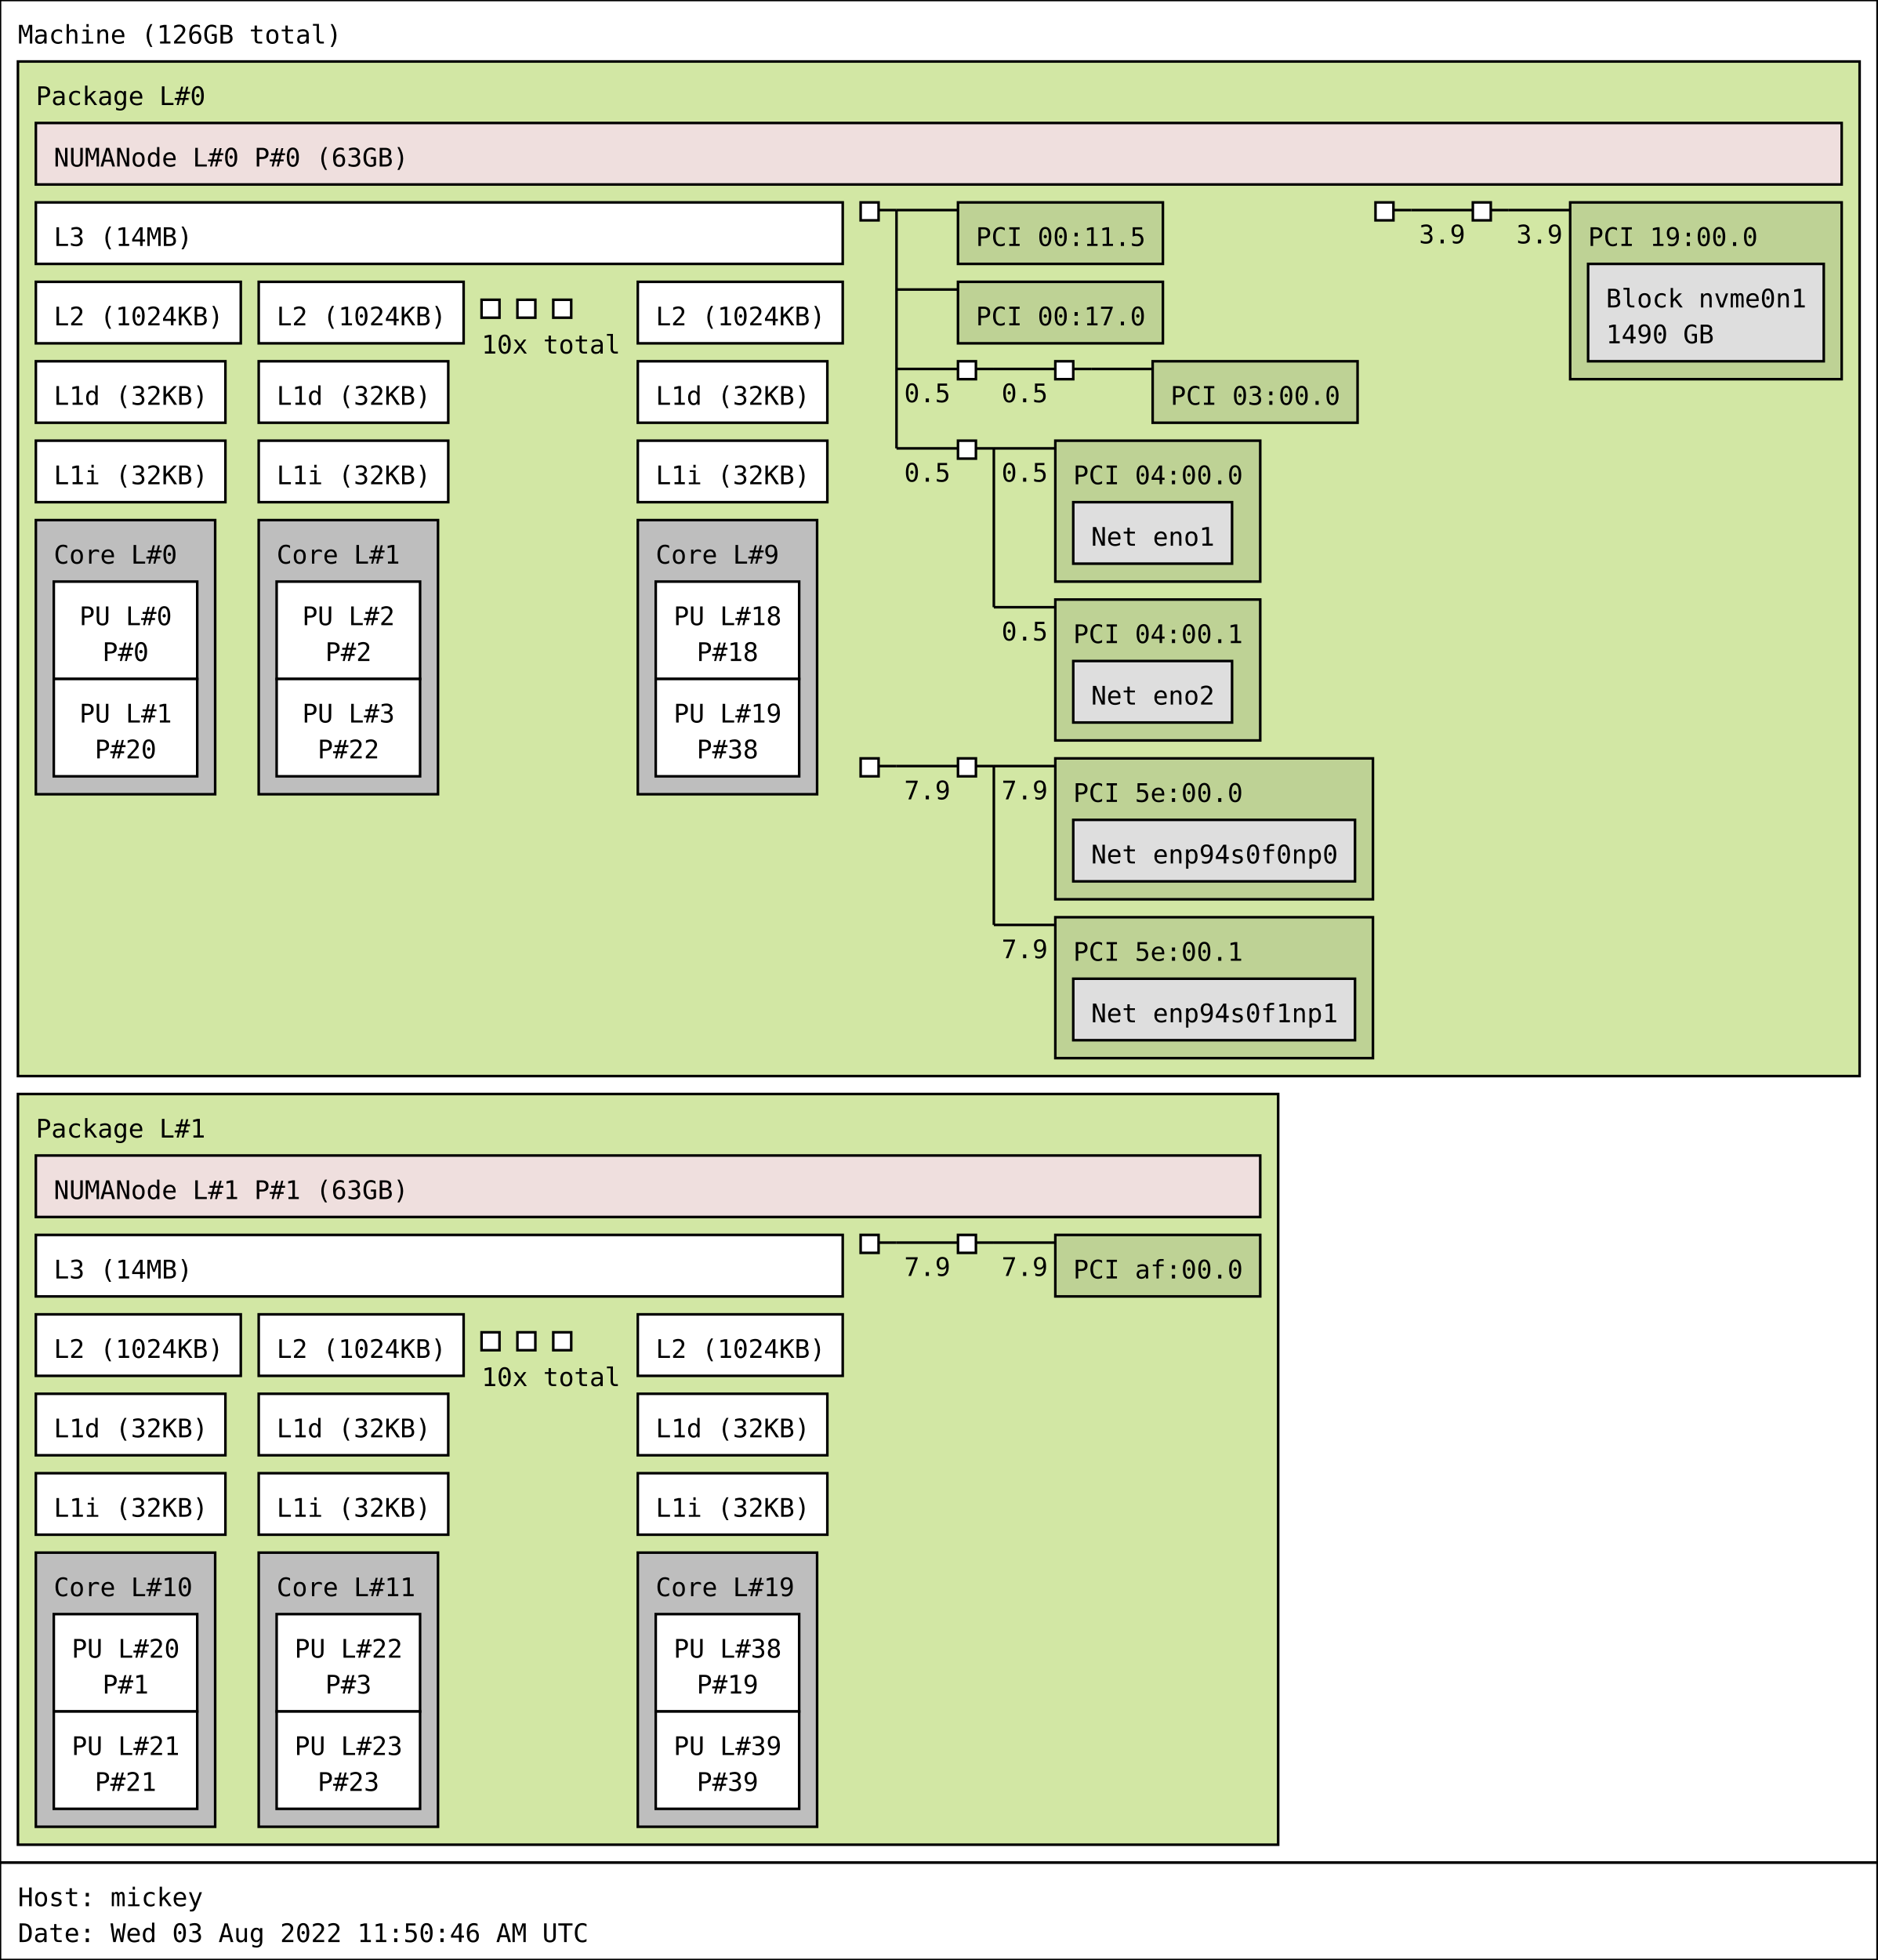
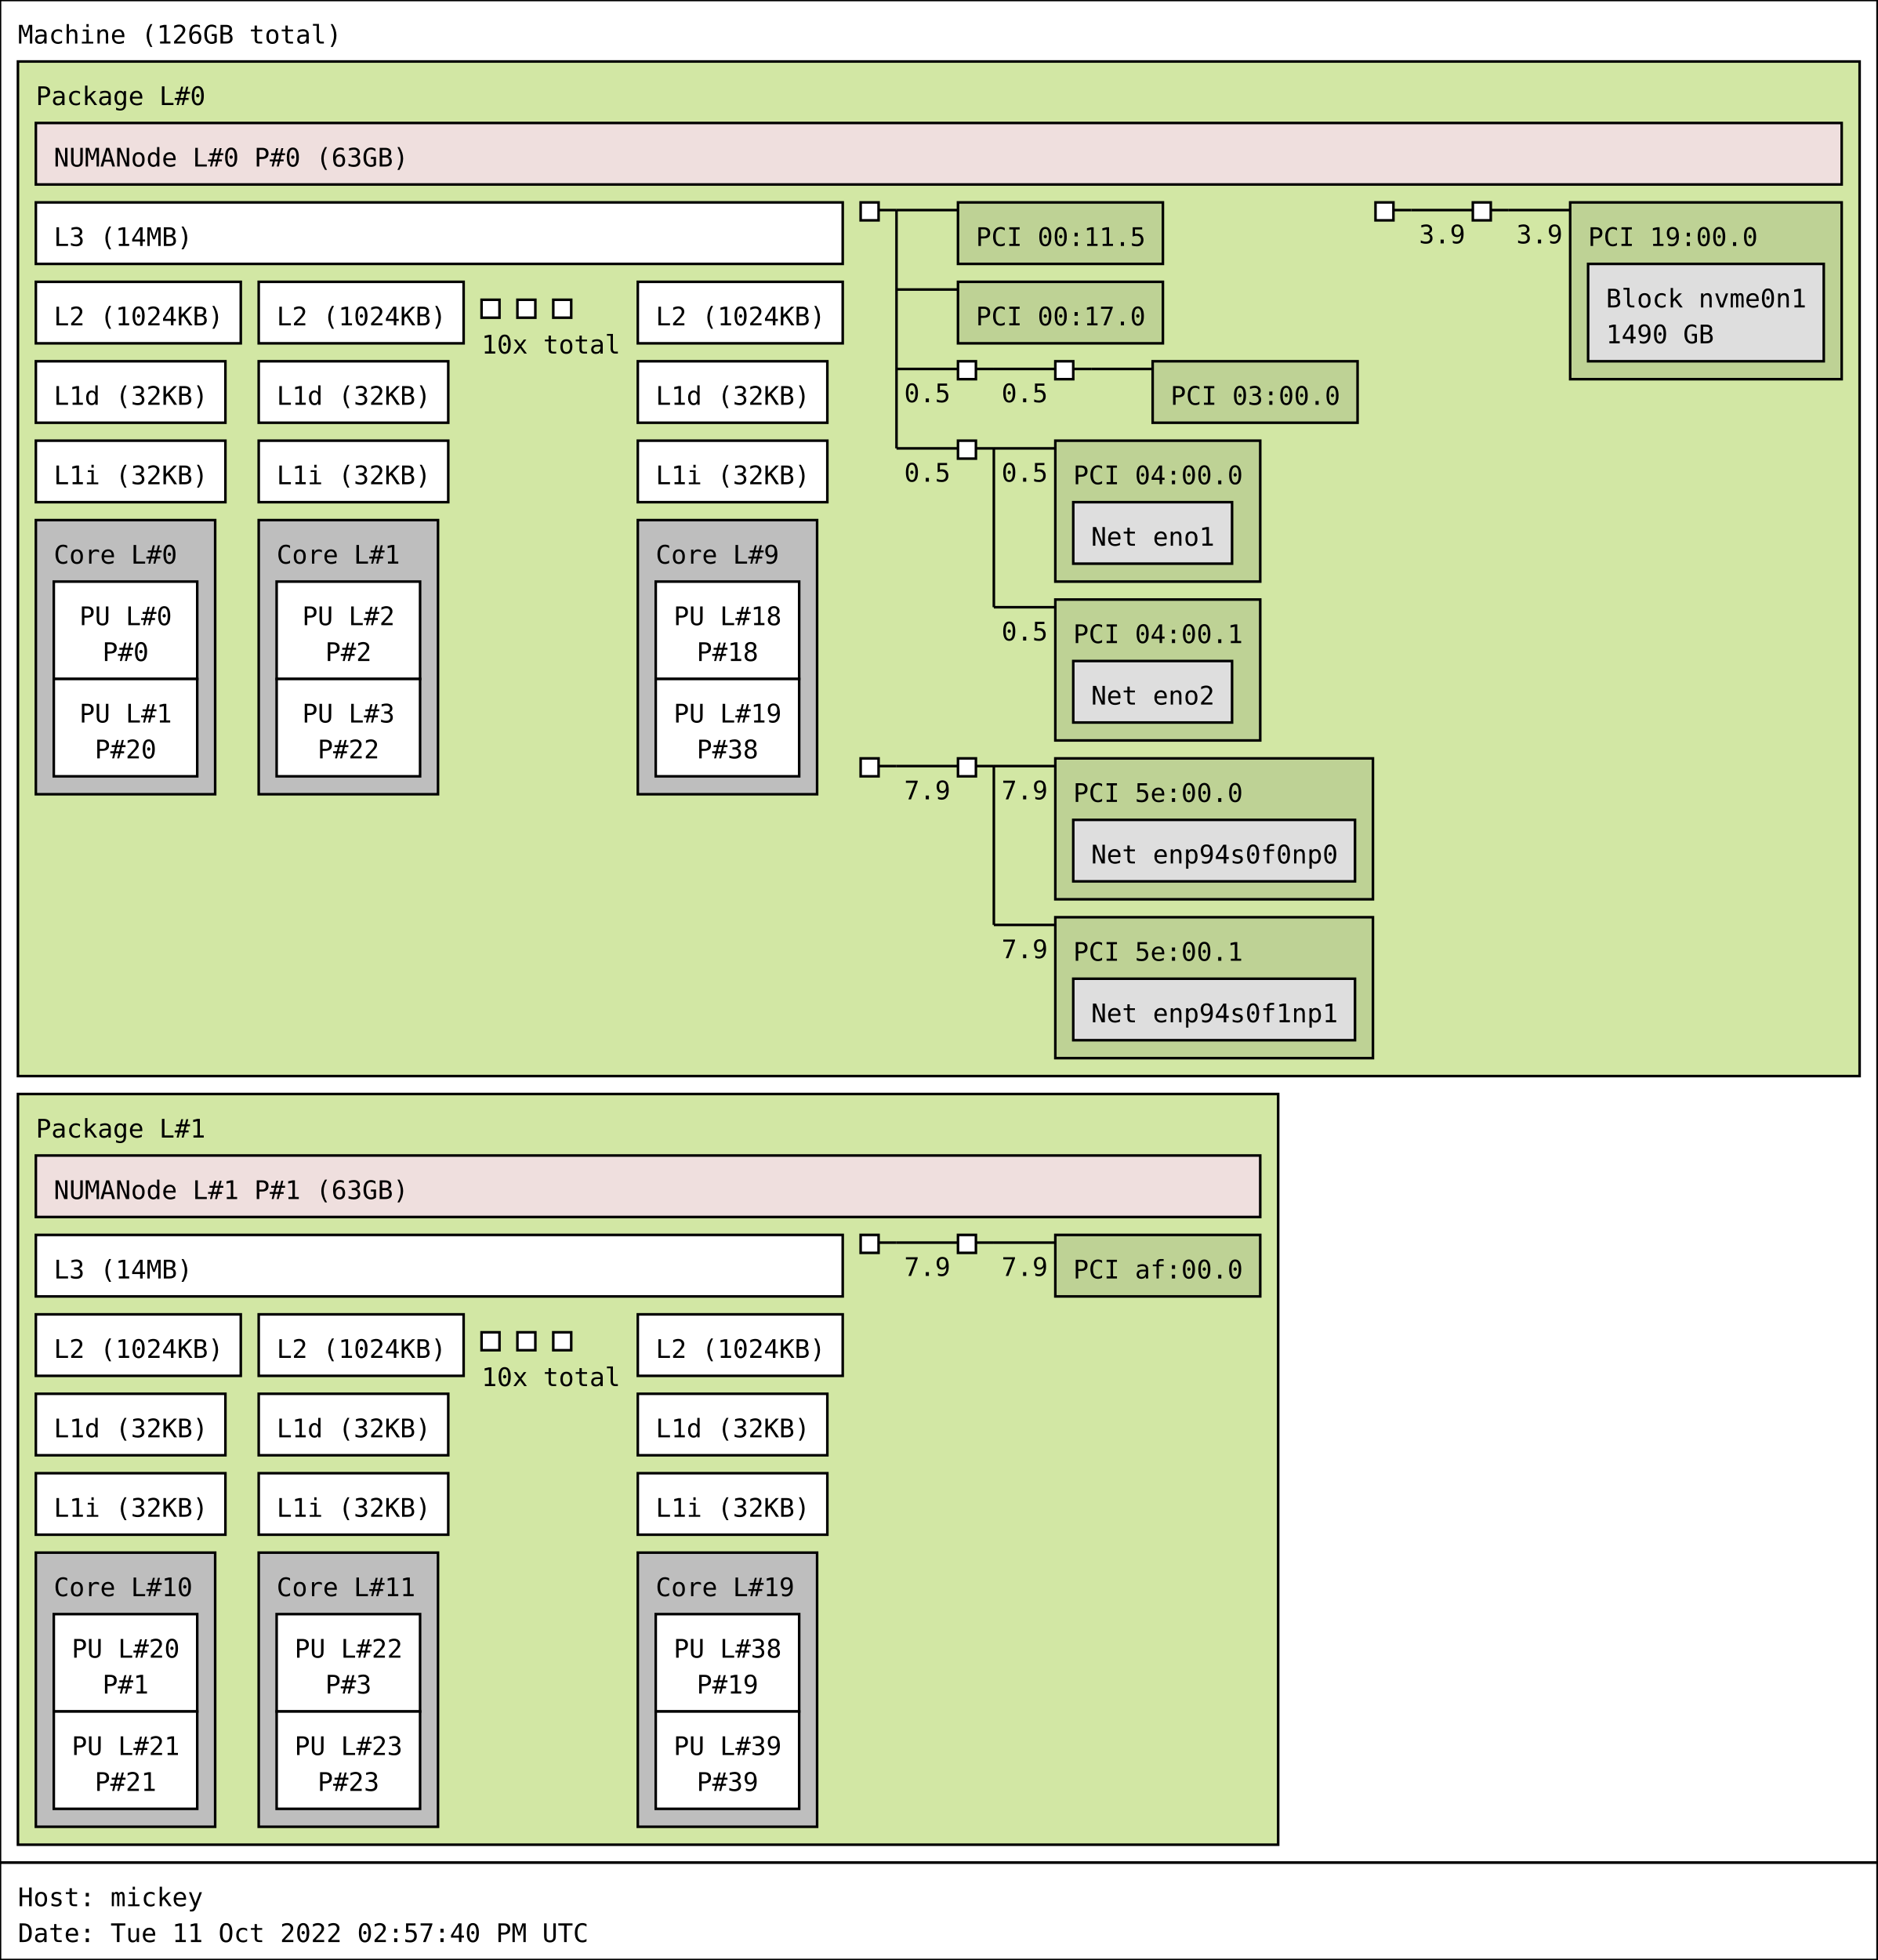
<svg xmlns="http://www.w3.org/2000/svg" width="733px" height="765px" viewBox="0 0 733px 765px" version="1.1">
  <rect id="Machine_0_rect" class="Machine" x="0" y="0" width="733" height="727" fill="rgb(255,255,255)" stroke="rgb(0,0,0)" stroke-width="1" />
  <text id="Machine_0_text" class="Machine" font-family="Monospace" x="7" y="17" fill="rgb(0,0,0)" font-size="10px">Machine (126GB total)</text>
  <rect id="Package_0_rect" class="Package" x="7" y="24" width="719" height="396" fill="rgb(210,231,164)" stroke="rgb(0,0,0)" stroke-width="1" />
  <text id="Package_0_text" class="Package" font-family="Monospace" x="14" y="41" fill="rgb(0,0,0)" font-size="10px">Package L#0</text>
  <rect id="L3_0_rect" class="L3" x="14" y="79" width="315" height="24" fill="rgb(255,255,255)" stroke="rgb(0,0,0)" stroke-width="1" />
  <text id="L3_0_text" class="L3" font-family="Monospace" x="21" y="96" fill="rgb(0,0,0)" font-size="10px">L3 (14MB)</text>
  <rect id="L2_0_rect" class="L2" x="14" y="110" width="80" height="24" fill="rgb(255,255,255)" stroke="rgb(0,0,0)" stroke-width="1" />
  <text id="L2_0_text" class="L2" font-family="Monospace" x="21" y="127" fill="rgb(0,0,0)" font-size="10px">L2 (1024KB)</text>
  <rect id="L1d_0_rect" class="L1d" x="14" y="141" width="74" height="24" fill="rgb(255,255,255)" stroke="rgb(0,0,0)" stroke-width="1" />
  <text id="L1d_0_text" class="L1d" font-family="Monospace" x="21" y="158" fill="rgb(0,0,0)" font-size="10px">L1d (32KB)</text>
  <rect id="L1i_0_rect" class="L1i" x="14" y="172" width="74" height="24" fill="rgb(255,255,255)" stroke="rgb(0,0,0)" stroke-width="1" />
  <text id="L1i_0_text" class="L1i" font-family="Monospace" x="21" y="189" fill="rgb(0,0,0)" font-size="10px">L1i (32KB)</text>
  <rect id="Core_0_rect" class="Core" x="14" y="203" width="70" height="107" fill="rgb(190,190,190)" stroke="rgb(0,0,0)" stroke-width="1" />
  <text id="Core_0_text" class="Core" font-family="Monospace" x="21" y="220" fill="rgb(0,0,0)" font-size="10px">Core L#0</text>
  <rect id="PU_0_rect" class="PU" x="21" y="227" width="56" height="38" fill="rgb(255,255,255)" stroke="rgb(0,0,0)" stroke-width="1" />
  <text id="PU_0_text" class="PU" font-family="Monospace" x="31" y="244" fill="rgb(0,0,0)" font-size="10px">PU L#0</text>
  <text id="PU_0_text_1" class="PU" font-family="Monospace" x="40" y="258" fill="rgb(0,0,0)" font-size="10px">P#0</text>
  <rect id="PU_1_rect" class="PU" x="21" y="265" width="56" height="38" fill="rgb(255,255,255)" stroke="rgb(0,0,0)" stroke-width="1" />
  <text id="PU_1_text" class="PU" font-family="Monospace" x="31" y="282" fill="rgb(0,0,0)" font-size="10px">PU L#1</text>
  <text id="PU_1_text_1" class="PU" font-family="Monospace" x="37" y="296" fill="rgb(0,0,0)" font-size="10px">P#20</text>
  <rect id="L2_1_rect" class="L2" x="101" y="110" width="80" height="24" fill="rgb(255,255,255)" stroke="rgb(0,0,0)" stroke-width="1" />
  <text id="L2_1_text" class="L2" font-family="Monospace" x="108" y="127" fill="rgb(0,0,0)" font-size="10px">L2 (1024KB)</text>
  <rect id="L1d_1_rect" class="L1d" x="101" y="141" width="74" height="24" fill="rgb(255,255,255)" stroke="rgb(0,0,0)" stroke-width="1" />
  <text id="L1d_1_text" class="L1d" font-family="Monospace" x="108" y="158" fill="rgb(0,0,0)" font-size="10px">L1d (32KB)</text>
  <rect id="L1i_1_rect" class="L1i" x="101" y="172" width="74" height="24" fill="rgb(255,255,255)" stroke="rgb(0,0,0)" stroke-width="1" />
  <text id="L1i_1_text" class="L1i" font-family="Monospace" x="108" y="189" fill="rgb(0,0,0)" font-size="10px">L1i (32KB)</text>
  <rect id="Core_1_rect" class="Core" x="101" y="203" width="70" height="107" fill="rgb(190,190,190)" stroke="rgb(0,0,0)" stroke-width="1" />
  <text id="Core_1_text" class="Core" font-family="Monospace" x="108" y="220" fill="rgb(0,0,0)" font-size="10px">Core L#1</text>
  <rect id="PU_2_rect" class="PU" x="108" y="227" width="56" height="38" fill="rgb(255,255,255)" stroke="rgb(0,0,0)" stroke-width="1" />
  <text id="PU_2_text" class="PU" font-family="Monospace" x="118" y="244" fill="rgb(0,0,0)" font-size="10px">PU L#2</text>
  <text id="PU_2_text_1" class="PU" font-family="Monospace" x="127" y="258" fill="rgb(0,0,0)" font-size="10px">P#2</text>
  <rect id="PU_3_rect" class="PU" x="108" y="265" width="56" height="38" fill="rgb(255,255,255)" stroke="rgb(0,0,0)" stroke-width="1" />
  <text id="PU_3_text" class="PU" font-family="Monospace" x="118" y="282" fill="rgb(0,0,0)" font-size="10px">PU L#3</text>
  <text id="PU_3_text_1" class="PU" font-family="Monospace" x="124" y="296" fill="rgb(0,0,0)" font-size="10px">P#22</text>
  <rect id="L2_2_rect" class="L2" x="188" y="117" width="7" height="7" fill="rgb(255,255,255)" stroke="rgb(0,0,0)" stroke-width="1" />
  <rect id="L2_2_rect" class="L2" x="202" y="117" width="7" height="7" fill="rgb(255,255,255)" stroke="rgb(0,0,0)" stroke-width="1" />
  <rect id="L2_2_rect" class="L2" x="216" y="117" width="7" height="7" fill="rgb(255,255,255)" stroke="rgb(0,0,0)" stroke-width="1" />
  <text id="L2_2_text" class="L2" font-family="Monospace" x="188" y="138" fill="rgb(0,0,0)" font-size="10px">10x total</text>
  <rect id="L2_9_rect" class="L2" x="249" y="110" width="80" height="24" fill="rgb(255,255,255)" stroke="rgb(0,0,0)" stroke-width="1" />
  <text id="L2_9_text" class="L2" font-family="Monospace" x="256" y="127" fill="rgb(0,0,0)" font-size="10px">L2 (1024KB)</text>
  <rect id="L1d_9_rect" class="L1d" x="249" y="141" width="74" height="24" fill="rgb(255,255,255)" stroke="rgb(0,0,0)" stroke-width="1" />
  <text id="L1d_9_text" class="L1d" font-family="Monospace" x="256" y="158" fill="rgb(0,0,0)" font-size="10px">L1d (32KB)</text>
  <rect id="L1i_9_rect" class="L1i" x="249" y="172" width="74" height="24" fill="rgb(255,255,255)" stroke="rgb(0,0,0)" stroke-width="1" />
  <text id="L1i_9_text" class="L1i" font-family="Monospace" x="256" y="189" fill="rgb(0,0,0)" font-size="10px">L1i (32KB)</text>
  <rect id="Core_9_rect" class="Core" x="249" y="203" width="70" height="107" fill="rgb(190,190,190)" stroke="rgb(0,0,0)" stroke-width="1" />
  <text id="Core_9_text" class="Core" font-family="Monospace" x="256" y="220" fill="rgb(0,0,0)" font-size="10px">Core L#9</text>
  <rect id="PU_18_rect" class="PU" x="256" y="227" width="56" height="38" fill="rgb(255,255,255)" stroke="rgb(0,0,0)" stroke-width="1" />
  <text id="PU_18_text" class="PU" font-family="Monospace" x="263" y="244" fill="rgb(0,0,0)" font-size="10px">PU L#18</text>
  <text id="PU_18_text_1" class="PU" font-family="Monospace" x="272" y="258" fill="rgb(0,0,0)" font-size="10px">P#18</text>
  <rect id="PU_19_rect" class="PU" x="256" y="265" width="56" height="38" fill="rgb(255,255,255)" stroke="rgb(0,0,0)" stroke-width="1" />
  <text id="PU_19_text" class="PU" font-family="Monospace" x="263" y="282" fill="rgb(0,0,0)" font-size="10px">PU L#19</text>
  <text id="PU_19_text_1" class="PU" font-family="Monospace" x="272" y="296" fill="rgb(0,0,0)" font-size="10px">P#38</text>
  <rect id="NUMANode_0_rect" class="NUMANode" x="14" y="48" width="705" height="24" fill="rgb(239,223,222)" stroke="rgb(0,0,0)" stroke-width="1" />
  <text id="NUMANode_0_text" class="NUMANode" font-family="Monospace" x="21" y="65" fill="rgb(0,0,0)" font-size="10px">NUMANode L#0 P#0 (63GB)</text>
  <rect id="HostBridge_0_rect" class="HostBridge" x="336" y="79" width="7" height="7" fill="rgb(255,255,255)" stroke="rgb(0,0,0)" stroke-width="1" />
  <line id="HostBridge_0_line" class="HostBridge" x1="343" y1="82" x2="350" y2="82" stroke="rgb(0,0,0)" stroke-width="1" />
  <line id="HostBridge_0_line_2" class="HostBridge" x1="350" y1="82" x2="374" y2="82" stroke="rgb(0,0,0)" stroke-width="1" />
  <line id="HostBridge_0_line_3" class="HostBridge" x1="350" y1="113" x2="374" y2="113" stroke="rgb(0,0,0)" stroke-width="1" />
  <line id="HostBridge_0_line_4" class="HostBridge" x1="350" y1="144" x2="374" y2="144" stroke="rgb(0,0,0)" stroke-width="1" />
  <text id="HostBridge_0_text_4" class="HostBridge" font-family="Monospace" x="353" y="157" fill="rgb(0,0,0)" font-size="10px">0.5</text>
  <line id="HostBridge_0_line_5" class="HostBridge" x1="350" y1="175" x2="374" y2="175" stroke="rgb(0,0,0)" stroke-width="1" />
  <text id="HostBridge_0_text_5" class="HostBridge" font-family="Monospace" x="353" y="188" fill="rgb(0,0,0)" font-size="10px">0.5</text>
  <line id="HostBridge_0_line_1" class="HostBridge" x1="350" y1="82" x2="350" y2="175" stroke="rgb(0,0,0)" stroke-width="1" />
  <rect id="PCI_0_rect" class="PCI" x="374" y="79" width="80" height="24" fill="rgb(190,210,149)" stroke="rgb(0,0,0)" stroke-width="1" />
  <text id="PCI_0_text" class="PCI" font-family="Monospace" x="381" y="96" fill="rgb(0,0,0)" font-size="10px">PCI 00:11.5</text>
  <rect id="PCI_1_rect" class="PCI" x="374" y="110" width="80" height="24" fill="rgb(190,210,149)" stroke="rgb(0,0,0)" stroke-width="1" />
  <text id="PCI_1_text" class="PCI" font-family="Monospace" x="381" y="127" fill="rgb(0,0,0)" font-size="10px">PCI 00:17.0</text>
  <rect id="PCIBridge_1_rect" class="PCIBridge" x="374" y="141" width="7" height="7" fill="rgb(255,255,255)" stroke="rgb(0,0,0)" stroke-width="1" />
  <line id="PCIBridge_1_line" class="PCIBridge" x1="381" y1="144" x2="388" y2="144" stroke="rgb(0,0,0)" stroke-width="1" />
  <line id="PCIBridge_1_line_2" class="PCIBridge" x1="388" y1="144" x2="412" y2="144" stroke="rgb(0,0,0)" stroke-width="1" />
  <text id="PCIBridge_1_text_2" class="PCIBridge" font-family="Monospace" x="391" y="157" fill="rgb(0,0,0)" font-size="10px">0.5</text>
  <line id="PCIBridge_1_line_1" class="PCIBridge" x1="388" y1="144" x2="388" y2="144" stroke="rgb(0,0,0)" stroke-width="1" />
  <rect id="PCIBridge_2_rect" class="PCIBridge" x="412" y="141" width="7" height="7" fill="rgb(255,255,255)" stroke="rgb(0,0,0)" stroke-width="1" />
  <line id="PCIBridge_2_line" class="PCIBridge" x1="419" y1="144" x2="426" y2="144" stroke="rgb(0,0,0)" stroke-width="1" />
  <line id="PCIBridge_2_line_2" class="PCIBridge" x1="426" y1="144" x2="450" y2="144" stroke="rgb(0,0,0)" stroke-width="1" />
  <line id="PCIBridge_2_line_1" class="PCIBridge" x1="426" y1="144" x2="426" y2="144" stroke="rgb(0,0,0)" stroke-width="1" />
  <rect id="PCI_2_rect" class="PCI" x="450" y="141" width="80" height="24" fill="rgb(190,210,149)" stroke="rgb(0,0,0)" stroke-width="1" />
  <text id="PCI_2_text" class="PCI" font-family="Monospace" x="457" y="158" fill="rgb(0,0,0)" font-size="10px">PCI 03:00.0</text>
  <rect id="PCIBridge_3_rect" class="PCIBridge" x="374" y="172" width="7" height="7" fill="rgb(255,255,255)" stroke="rgb(0,0,0)" stroke-width="1" />
  <line id="PCIBridge_3_line" class="PCIBridge" x1="381" y1="175" x2="388" y2="175" stroke="rgb(0,0,0)" stroke-width="1" />
  <line id="PCIBridge_3_line_2" class="PCIBridge" x1="388" y1="175" x2="412" y2="175" stroke="rgb(0,0,0)" stroke-width="1" />
  <text id="PCIBridge_3_text_2" class="PCIBridge" font-family="Monospace" x="391" y="188" fill="rgb(0,0,0)" font-size="10px">0.5</text>
  <line id="PCIBridge_3_line_3" class="PCIBridge" x1="388" y1="237" x2="412" y2="237" stroke="rgb(0,0,0)" stroke-width="1" />
  <text id="PCIBridge_3_text_3" class="PCIBridge" font-family="Monospace" x="391" y="250" fill="rgb(0,0,0)" font-size="10px">0.5</text>
  <line id="PCIBridge_3_line_1" class="PCIBridge" x1="388" y1="175" x2="388" y2="237" stroke="rgb(0,0,0)" stroke-width="1" />
  <rect id="PCI_3_rect" class="PCI" x="412" y="172" width="80" height="55" fill="rgb(190,210,149)" stroke="rgb(0,0,0)" stroke-width="1" />
  <text id="PCI_3_text" class="PCI" font-family="Monospace" x="419" y="189" fill="rgb(0,0,0)" font-size="10px">PCI 04:00.0</text>
  <rect id="Net_0_rect" class="Net" x="419" y="196" width="62" height="24" fill="rgb(222,222,222)" stroke="rgb(0,0,0)" stroke-width="1" />
  <text id="Net_0_text" class="Net" font-family="Monospace" x="426" y="213" fill="rgb(0,0,0)" font-size="10px">Net eno1</text>
  <rect id="PCI_4_rect" class="PCI" x="412" y="234" width="80" height="55" fill="rgb(190,210,149)" stroke="rgb(0,0,0)" stroke-width="1" />
  <text id="PCI_4_text" class="PCI" font-family="Monospace" x="419" y="251" fill="rgb(0,0,0)" font-size="10px">PCI 04:00.1</text>
  <rect id="Net_1_rect" class="Net" x="419" y="258" width="62" height="24" fill="rgb(222,222,222)" stroke="rgb(0,0,0)" stroke-width="1" />
  <text id="Net_1_text" class="Net" font-family="Monospace" x="426" y="275" fill="rgb(0,0,0)" font-size="10px">Net eno2</text>
  <rect id="HostBridge_4_rect" class="HostBridge" x="537" y="79" width="7" height="7" fill="rgb(255,255,255)" stroke="rgb(0,0,0)" stroke-width="1" />
  <line id="HostBridge_4_line" class="HostBridge" x1="544" y1="82" x2="551" y2="82" stroke="rgb(0,0,0)" stroke-width="1" />
  <line id="HostBridge_4_line_2" class="HostBridge" x1="551" y1="82" x2="575" y2="82" stroke="rgb(0,0,0)" stroke-width="1" />
  <text id="HostBridge_4_text_2" class="HostBridge" font-family="Monospace" x="554" y="95" fill="rgb(0,0,0)" font-size="10px">3.9</text>
  <line id="HostBridge_4_line_1" class="HostBridge" x1="551" y1="82" x2="551" y2="82" stroke="rgb(0,0,0)" stroke-width="1" />
  <rect id="PCIBridge_5_rect" class="PCIBridge" x="575" y="79" width="7" height="7" fill="rgb(255,255,255)" stroke="rgb(0,0,0)" stroke-width="1" />
  <line id="PCIBridge_5_line" class="PCIBridge" x1="582" y1="82" x2="589" y2="82" stroke="rgb(0,0,0)" stroke-width="1" />
  <line id="PCIBridge_5_line_2" class="PCIBridge" x1="589" y1="82" x2="613" y2="82" stroke="rgb(0,0,0)" stroke-width="1" />
  <text id="PCIBridge_5_text_2" class="PCIBridge" font-family="Monospace" x="592" y="95" fill="rgb(0,0,0)" font-size="10px">3.9</text>
  <line id="PCIBridge_5_line_1" class="PCIBridge" x1="589" y1="82" x2="589" y2="82" stroke="rgb(0,0,0)" stroke-width="1" />
  <rect id="PCI_5_rect" class="PCI" x="613" y="79" width="106" height="69" fill="rgb(190,210,149)" stroke="rgb(0,0,0)" stroke-width="1" />
  <text id="PCI_5_text" class="PCI" font-family="Monospace" x="620" y="96" fill="rgb(0,0,0)" font-size="10px">PCI 19:00.0</text>
  <rect id="Block_2_rect" class="Block" x="620" y="103" width="92" height="38" fill="rgb(222,222,222)" stroke="rgb(0,0,0)" stroke-width="1" />
  <text id="Block_2_text" class="Block" font-family="Monospace" x="627" y="120" fill="rgb(0,0,0)" font-size="10px">Block nvme0n1</text>
  <text id="Block_2_text_1" class="Block" font-family="Monospace" x="627" y="134" fill="rgb(0,0,0)" font-size="10px">1490 GB</text>
  <rect id="HostBridge_6_rect" class="HostBridge" x="336" y="296" width="7" height="7" fill="rgb(255,255,255)" stroke="rgb(0,0,0)" stroke-width="1" />
  <line id="HostBridge_6_line" class="HostBridge" x1="343" y1="299" x2="350" y2="299" stroke="rgb(0,0,0)" stroke-width="1" />
  <line id="HostBridge_6_line_2" class="HostBridge" x1="350" y1="299" x2="374" y2="299" stroke="rgb(0,0,0)" stroke-width="1" />
  <text id="HostBridge_6_text_2" class="HostBridge" font-family="Monospace" x="353" y="312" fill="rgb(0,0,0)" font-size="10px">7.9</text>
  <line id="HostBridge_6_line_1" class="HostBridge" x1="350" y1="299" x2="350" y2="299" stroke="rgb(0,0,0)" stroke-width="1" />
  <rect id="PCIBridge_7_rect" class="PCIBridge" x="374" y="296" width="7" height="7" fill="rgb(255,255,255)" stroke="rgb(0,0,0)" stroke-width="1" />
  <line id="PCIBridge_7_line" class="PCIBridge" x1="381" y1="299" x2="388" y2="299" stroke="rgb(0,0,0)" stroke-width="1" />
  <line id="PCIBridge_7_line_2" class="PCIBridge" x1="388" y1="299" x2="412" y2="299" stroke="rgb(0,0,0)" stroke-width="1" />
  <text id="PCIBridge_7_text_2" class="PCIBridge" font-family="Monospace" x="391" y="312" fill="rgb(0,0,0)" font-size="10px">7.9</text>
  <line id="PCIBridge_7_line_3" class="PCIBridge" x1="388" y1="361" x2="412" y2="361" stroke="rgb(0,0,0)" stroke-width="1" />
  <text id="PCIBridge_7_text_3" class="PCIBridge" font-family="Monospace" x="391" y="374" fill="rgb(0,0,0)" font-size="10px">7.9</text>
  <line id="PCIBridge_7_line_1" class="PCIBridge" x1="388" y1="299" x2="388" y2="361" stroke="rgb(0,0,0)" stroke-width="1" />
  <rect id="PCI_6_rect" class="PCI" x="412" y="296" width="124" height="55" fill="rgb(190,210,149)" stroke="rgb(0,0,0)" stroke-width="1" />
  <text id="PCI_6_text" class="PCI" font-family="Monospace" x="419" y="313" fill="rgb(0,0,0)" font-size="10px">PCI 5e:00.0</text>
  <rect id="Net_3_rect" class="Net" x="419" y="320" width="110" height="24" fill="rgb(222,222,222)" stroke="rgb(0,0,0)" stroke-width="1" />
  <text id="Net_3_text" class="Net" font-family="Monospace" x="426" y="337" fill="rgb(0,0,0)" font-size="10px">Net enp94s0f0np0</text>
  <rect id="PCI_7_rect" class="PCI" x="412" y="358" width="124" height="55" fill="rgb(190,210,149)" stroke="rgb(0,0,0)" stroke-width="1" />
  <text id="PCI_7_text" class="PCI" font-family="Monospace" x="419" y="375" fill="rgb(0,0,0)" font-size="10px">PCI 5e:00.1</text>
  <rect id="Net_4_rect" class="Net" x="419" y="382" width="110" height="24" fill="rgb(222,222,222)" stroke="rgb(0,0,0)" stroke-width="1" />
  <text id="Net_4_text" class="Net" font-family="Monospace" x="426" y="399" fill="rgb(0,0,0)" font-size="10px">Net enp94s0f1np1</text>
  <rect id="Package_1_rect" class="Package" x="7" y="427" width="492" height="293" fill="rgb(210,231,164)" stroke="rgb(0,0,0)" stroke-width="1" />
  <text id="Package_1_text" class="Package" font-family="Monospace" x="14" y="444" fill="rgb(0,0,0)" font-size="10px">Package L#1</text>
  <rect id="L3_1_rect" class="L3" x="14" y="482" width="315" height="24" fill="rgb(255,255,255)" stroke="rgb(0,0,0)" stroke-width="1" />
  <text id="L3_1_text" class="L3" font-family="Monospace" x="21" y="499" fill="rgb(0,0,0)" font-size="10px">L3 (14MB)</text>
  <rect id="L2_10_rect" class="L2" x="14" y="513" width="80" height="24" fill="rgb(255,255,255)" stroke="rgb(0,0,0)" stroke-width="1" />
  <text id="L2_10_text" class="L2" font-family="Monospace" x="21" y="530" fill="rgb(0,0,0)" font-size="10px">L2 (1024KB)</text>
  <rect id="L1d_10_rect" class="L1d" x="14" y="544" width="74" height="24" fill="rgb(255,255,255)" stroke="rgb(0,0,0)" stroke-width="1" />
  <text id="L1d_10_text" class="L1d" font-family="Monospace" x="21" y="561" fill="rgb(0,0,0)" font-size="10px">L1d (32KB)</text>
  <rect id="L1i_10_rect" class="L1i" x="14" y="575" width="74" height="24" fill="rgb(255,255,255)" stroke="rgb(0,0,0)" stroke-width="1" />
  <text id="L1i_10_text" class="L1i" font-family="Monospace" x="21" y="592" fill="rgb(0,0,0)" font-size="10px">L1i (32KB)</text>
  <rect id="Core_10_rect" class="Core" x="14" y="606" width="70" height="107" fill="rgb(190,190,190)" stroke="rgb(0,0,0)" stroke-width="1" />
  <text id="Core_10_text" class="Core" font-family="Monospace" x="21" y="623" fill="rgb(0,0,0)" font-size="10px">Core L#10</text>
  <rect id="PU_20_rect" class="PU" x="21" y="630" width="56" height="38" fill="rgb(255,255,255)" stroke="rgb(0,0,0)" stroke-width="1" />
  <text id="PU_20_text" class="PU" font-family="Monospace" x="28" y="647" fill="rgb(0,0,0)" font-size="10px">PU L#20</text>
  <text id="PU_20_text_1" class="PU" font-family="Monospace" x="40" y="661" fill="rgb(0,0,0)" font-size="10px">P#1</text>
  <rect id="PU_21_rect" class="PU" x="21" y="668" width="56" height="38" fill="rgb(255,255,255)" stroke="rgb(0,0,0)" stroke-width="1" />
  <text id="PU_21_text" class="PU" font-family="Monospace" x="28" y="685" fill="rgb(0,0,0)" font-size="10px">PU L#21</text>
  <text id="PU_21_text_1" class="PU" font-family="Monospace" x="37" y="699" fill="rgb(0,0,0)" font-size="10px">P#21</text>
  <rect id="L2_11_rect" class="L2" x="101" y="513" width="80" height="24" fill="rgb(255,255,255)" stroke="rgb(0,0,0)" stroke-width="1" />
  <text id="L2_11_text" class="L2" font-family="Monospace" x="108" y="530" fill="rgb(0,0,0)" font-size="10px">L2 (1024KB)</text>
  <rect id="L1d_11_rect" class="L1d" x="101" y="544" width="74" height="24" fill="rgb(255,255,255)" stroke="rgb(0,0,0)" stroke-width="1" />
  <text id="L1d_11_text" class="L1d" font-family="Monospace" x="108" y="561" fill="rgb(0,0,0)" font-size="10px">L1d (32KB)</text>
  <rect id="L1i_11_rect" class="L1i" x="101" y="575" width="74" height="24" fill="rgb(255,255,255)" stroke="rgb(0,0,0)" stroke-width="1" />
  <text id="L1i_11_text" class="L1i" font-family="Monospace" x="108" y="592" fill="rgb(0,0,0)" font-size="10px">L1i (32KB)</text>
  <rect id="Core_11_rect" class="Core" x="101" y="606" width="70" height="107" fill="rgb(190,190,190)" stroke="rgb(0,0,0)" stroke-width="1" />
  <text id="Core_11_text" class="Core" font-family="Monospace" x="108" y="623" fill="rgb(0,0,0)" font-size="10px">Core L#11</text>
  <rect id="PU_22_rect" class="PU" x="108" y="630" width="56" height="38" fill="rgb(255,255,255)" stroke="rgb(0,0,0)" stroke-width="1" />
  <text id="PU_22_text" class="PU" font-family="Monospace" x="115" y="647" fill="rgb(0,0,0)" font-size="10px">PU L#22</text>
  <text id="PU_22_text_1" class="PU" font-family="Monospace" x="127" y="661" fill="rgb(0,0,0)" font-size="10px">P#3</text>
  <rect id="PU_23_rect" class="PU" x="108" y="668" width="56" height="38" fill="rgb(255,255,255)" stroke="rgb(0,0,0)" stroke-width="1" />
  <text id="PU_23_text" class="PU" font-family="Monospace" x="115" y="685" fill="rgb(0,0,0)" font-size="10px">PU L#23</text>
  <text id="PU_23_text_1" class="PU" font-family="Monospace" x="124" y="699" fill="rgb(0,0,0)" font-size="10px">P#23</text>
  <rect id="L2_12_rect" class="L2" x="188" y="520" width="7" height="7" fill="rgb(255,255,255)" stroke="rgb(0,0,0)" stroke-width="1" />
  <rect id="L2_12_rect" class="L2" x="202" y="520" width="7" height="7" fill="rgb(255,255,255)" stroke="rgb(0,0,0)" stroke-width="1" />
  <rect id="L2_12_rect" class="L2" x="216" y="520" width="7" height="7" fill="rgb(255,255,255)" stroke="rgb(0,0,0)" stroke-width="1" />
  <text id="L2_12_text" class="L2" font-family="Monospace" x="188" y="541" fill="rgb(0,0,0)" font-size="10px">10x total</text>
  <rect id="L2_19_rect" class="L2" x="249" y="513" width="80" height="24" fill="rgb(255,255,255)" stroke="rgb(0,0,0)" stroke-width="1" />
  <text id="L2_19_text" class="L2" font-family="Monospace" x="256" y="530" fill="rgb(0,0,0)" font-size="10px">L2 (1024KB)</text>
  <rect id="L1d_19_rect" class="L1d" x="249" y="544" width="74" height="24" fill="rgb(255,255,255)" stroke="rgb(0,0,0)" stroke-width="1" />
  <text id="L1d_19_text" class="L1d" font-family="Monospace" x="256" y="561" fill="rgb(0,0,0)" font-size="10px">L1d (32KB)</text>
  <rect id="L1i_19_rect" class="L1i" x="249" y="575" width="74" height="24" fill="rgb(255,255,255)" stroke="rgb(0,0,0)" stroke-width="1" />
  <text id="L1i_19_text" class="L1i" font-family="Monospace" x="256" y="592" fill="rgb(0,0,0)" font-size="10px">L1i (32KB)</text>
  <rect id="Core_19_rect" class="Core" x="249" y="606" width="70" height="107" fill="rgb(190,190,190)" stroke="rgb(0,0,0)" stroke-width="1" />
  <text id="Core_19_text" class="Core" font-family="Monospace" x="256" y="623" fill="rgb(0,0,0)" font-size="10px">Core L#19</text>
  <rect id="PU_38_rect" class="PU" x="256" y="630" width="56" height="38" fill="rgb(255,255,255)" stroke="rgb(0,0,0)" stroke-width="1" />
  <text id="PU_38_text" class="PU" font-family="Monospace" x="263" y="647" fill="rgb(0,0,0)" font-size="10px">PU L#38</text>
  <text id="PU_38_text_1" class="PU" font-family="Monospace" x="272" y="661" fill="rgb(0,0,0)" font-size="10px">P#19</text>
  <rect id="PU_39_rect" class="PU" x="256" y="668" width="56" height="38" fill="rgb(255,255,255)" stroke="rgb(0,0,0)" stroke-width="1" />
  <text id="PU_39_text" class="PU" font-family="Monospace" x="263" y="685" fill="rgb(0,0,0)" font-size="10px">PU L#39</text>
  <text id="PU_39_text_1" class="PU" font-family="Monospace" x="272" y="699" fill="rgb(0,0,0)" font-size="10px">P#39</text>
  <rect id="NUMANode_1_rect" class="NUMANode" x="14" y="451" width="478" height="24" fill="rgb(239,223,222)" stroke="rgb(0,0,0)" stroke-width="1" />
  <text id="NUMANode_1_text" class="NUMANode" font-family="Monospace" x="21" y="468" fill="rgb(0,0,0)" font-size="10px">NUMANode L#1 P#1 (63GB)</text>
  <rect id="HostBridge_8_rect" class="HostBridge" x="336" y="482" width="7" height="7" fill="rgb(255,255,255)" stroke="rgb(0,0,0)" stroke-width="1" />
  <line id="HostBridge_8_line" class="HostBridge" x1="343" y1="485" x2="350" y2="485" stroke="rgb(0,0,0)" stroke-width="1" />
  <line id="HostBridge_8_line_2" class="HostBridge" x1="350" y1="485" x2="374" y2="485" stroke="rgb(0,0,0)" stroke-width="1" />
  <text id="HostBridge_8_text_2" class="HostBridge" font-family="Monospace" x="353" y="498" fill="rgb(0,0,0)" font-size="10px">7.9</text>
  <line id="HostBridge_8_line_1" class="HostBridge" x1="350" y1="485" x2="350" y2="485" stroke="rgb(0,0,0)" stroke-width="1" />
  <rect id="PCIBridge_9_rect" class="PCIBridge" x="374" y="482" width="7" height="7" fill="rgb(255,255,255)" stroke="rgb(0,0,0)" stroke-width="1" />
  <line id="PCIBridge_9_line" class="PCIBridge" x1="381" y1="485" x2="388" y2="485" stroke="rgb(0,0,0)" stroke-width="1" />
  <line id="PCIBridge_9_line_2" class="PCIBridge" x1="388" y1="485" x2="412" y2="485" stroke="rgb(0,0,0)" stroke-width="1" />
  <text id="PCIBridge_9_text_2" class="PCIBridge" font-family="Monospace" x="391" y="498" fill="rgb(0,0,0)" font-size="10px">7.9</text>
  <line id="PCIBridge_9_line_1" class="PCIBridge" x1="388" y1="485" x2="388" y2="485" stroke="rgb(0,0,0)" stroke-width="1" />
  <rect id="PCI_8_rect" class="PCI" x="412" y="482" width="80" height="24" fill="rgb(190,210,149)" stroke="rgb(0,0,0)" stroke-width="1" />
  <text id="PCI_8_text" class="PCI" font-family="Monospace" x="419" y="499" fill="rgb(0,0,0)" font-size="10px">PCI af:00.0</text>
  <rect id="anon_rect" x="0" y="727" width="733" height="38" fill="rgb(255,255,255)" stroke="rgb(0,0,0)" stroke-width="1" />
  <text id="anon_text" font-family="Monospace" x="7" y="744" fill="rgb(0,0,0)" font-size="10px">Host: mickey</text>
-   <text id="anon_text_1" font-family="Monospace" x="7" y="758" fill="rgb(0,0,0)" font-size="10px">Date: Wed 03 Aug 2022 11:50:46 AM UTC</text>
+   <text id="anon_text_1" font-family="Monospace" x="7" y="758" fill="rgb(0,0,0)" font-size="10px">Date: Tue 11 Oct 2022 02:57:40 PM UTC</text>
</svg>
